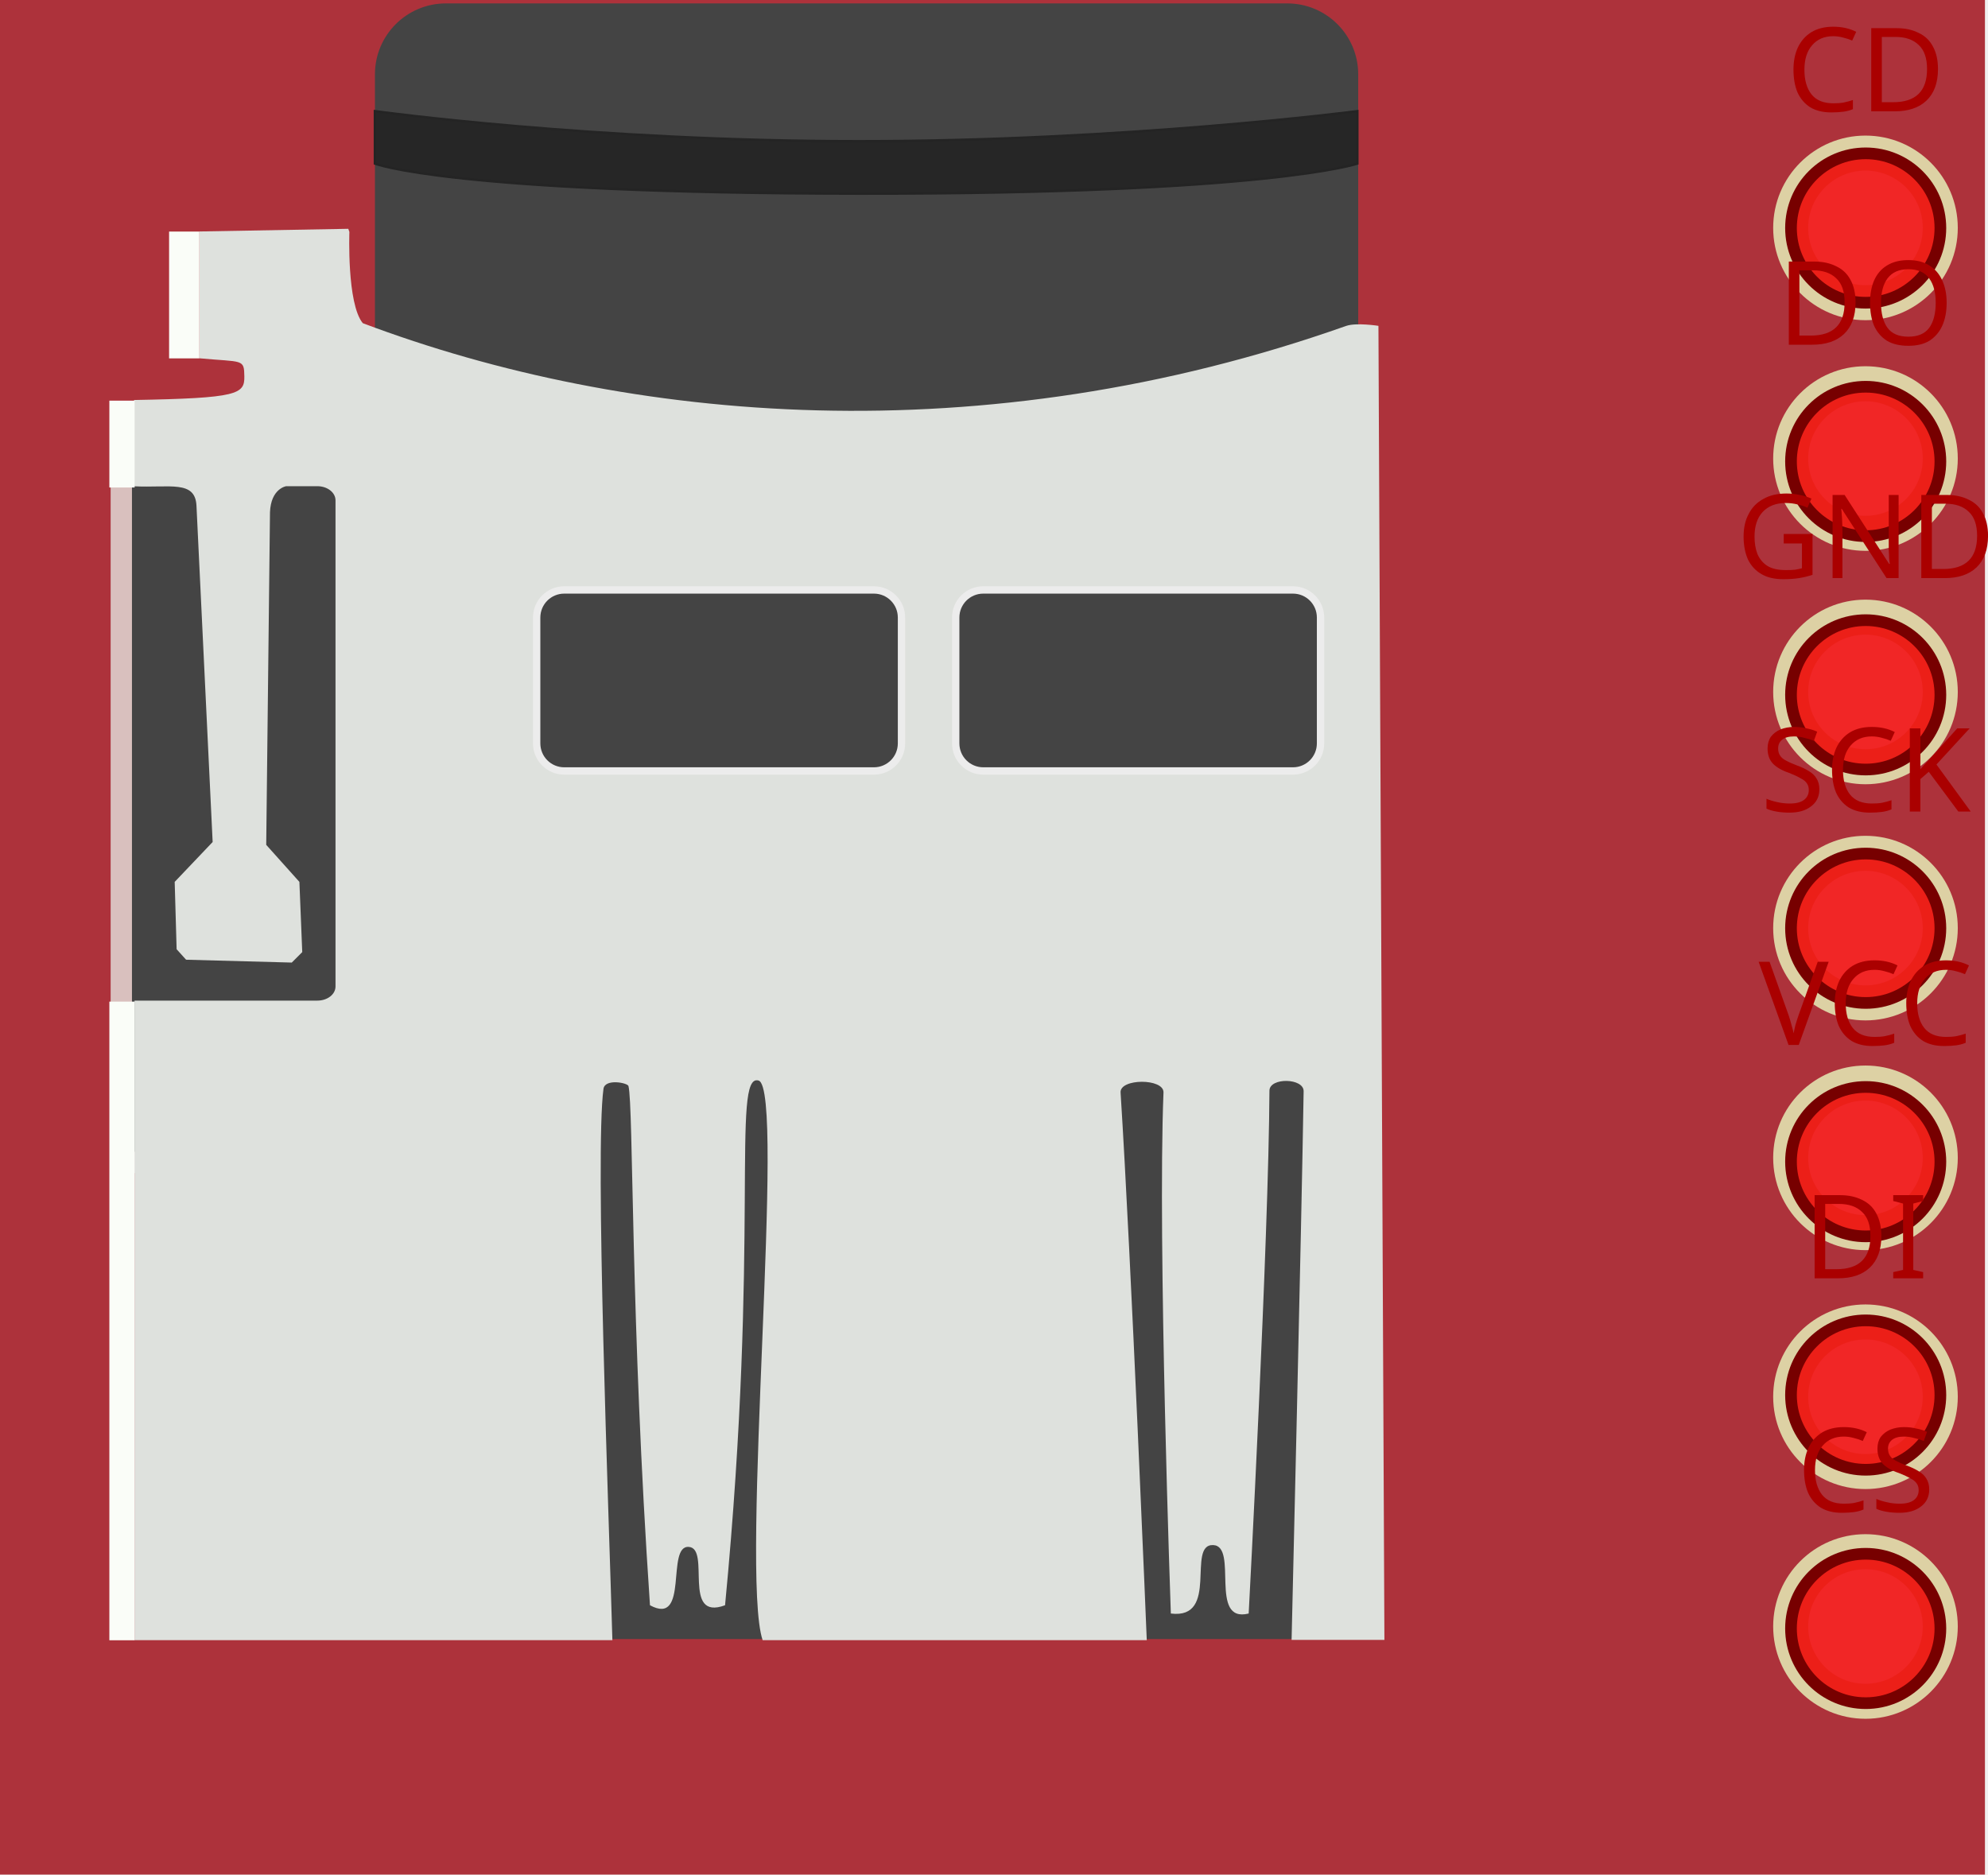
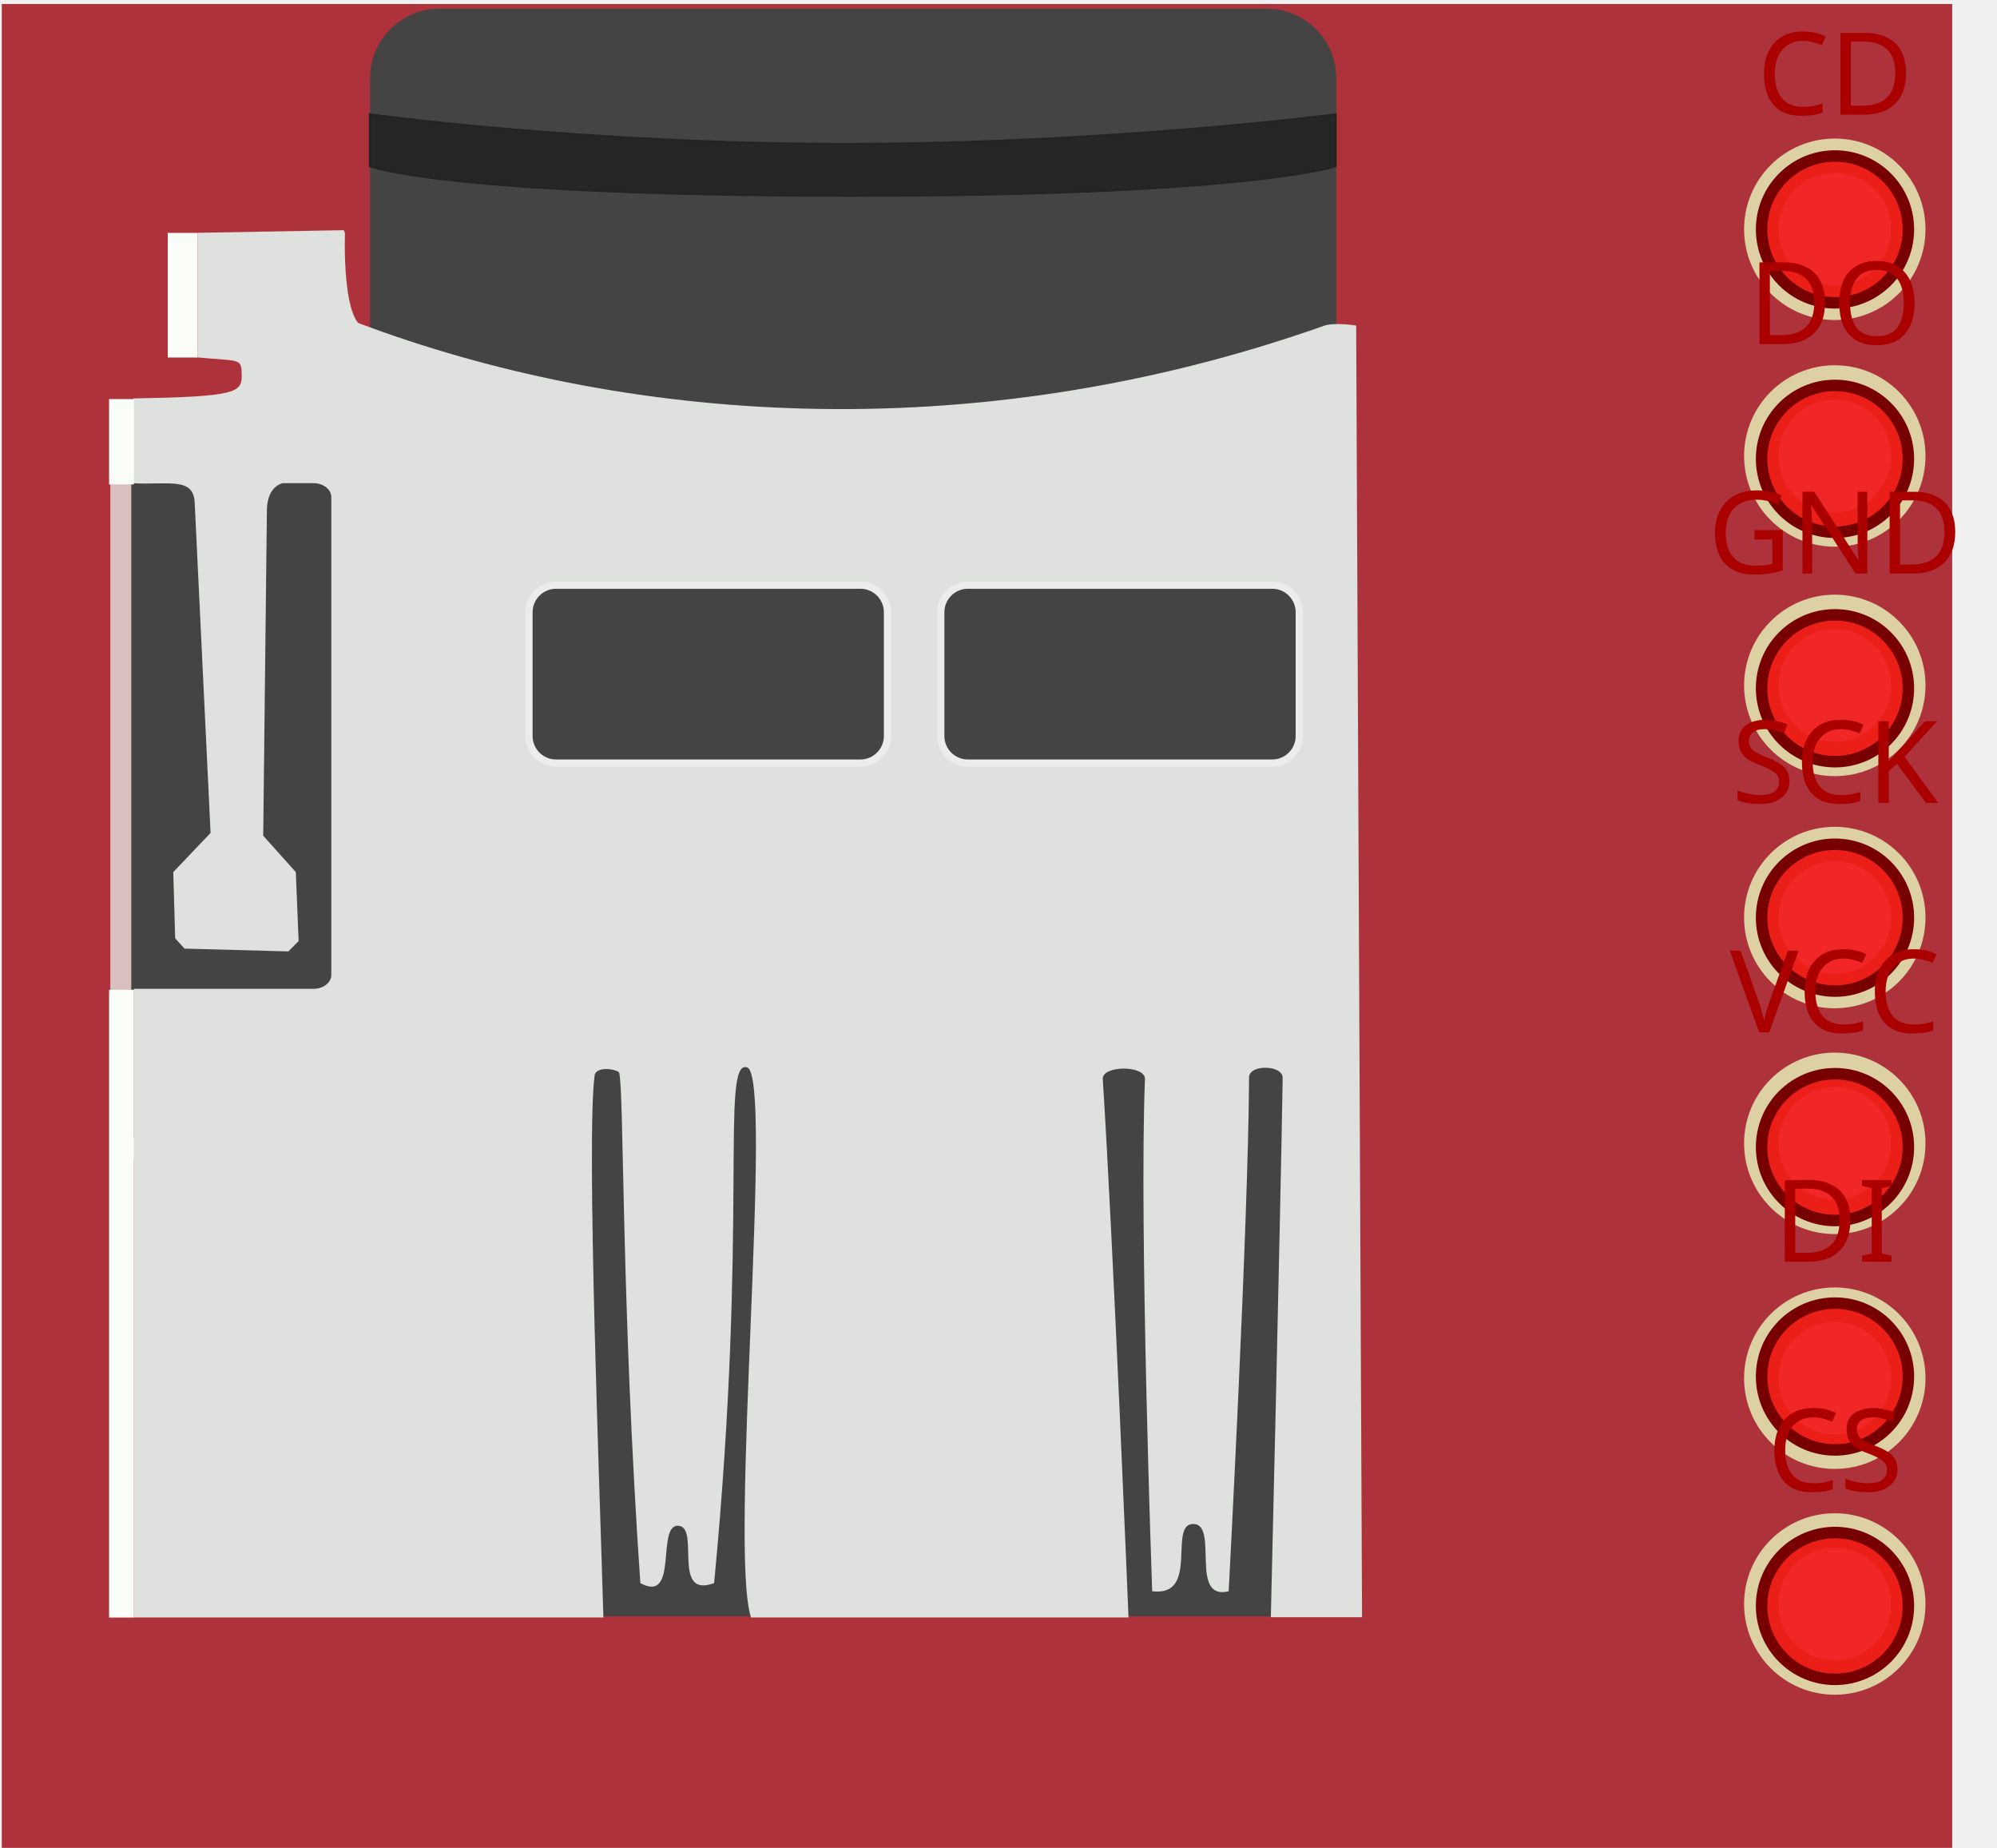
- <svg xmlns="http://www.w3.org/2000/svg" width="85.17" height="80.315" viewBox="0 0 85.17 80.315" version="1.1" id="svg46">
+ <svg xmlns="http://www.w3.org/2000/svg" width="87.063" height="80.545" viewBox="0 0 87.063 80.545" version="1.1" id="svg46">
  <defs id="defs46" />
-   <g id="board" opacity="0.85" transform="scale(3.937)">
-     <rect width="21.6" height="20.4" fill="#a1111b" id="rect26" x="0" y="0" />
+   <g id="board" opacity="0.85" transform="matrix(3.937,0,0,3.937,0.06999969,0.2299995)">
+     <rect width="21.598" height="20.414" fill="#a1111b" id="rect26" x="0.002" y="-0.014" />
    <rect x="1.32" y="4.59" width="3.13" height="8.06" fill="#262626" stroke="#d5b7b5" stroke-width="0.232" id="rect27" />
    <rect x="4.08" y="0.037" width="10.7" height="17.8" rx="0.772" ry="0.772" fill="#262626" id="rect28" />
    <path d="M 3.79,2.49 2.17,2.519 V 3.899 C 2.644,3.943 2.656,3.902 2.659,4.096 2.662,4.29 2.589,4.333 1.459,4.353 V 5.292 C 1.847,5.311 2.124,5.222 2.138,5.503 L 2.314,9.163 1.901,9.597 1.922,10.33 2.025,10.444 3.175,10.475 3.289,10.361 3.258,9.597 2.897,9.194 2.938,5.574 C 2.948,5.316 3.114,5.291 3.114,5.291 H 3.454 C 3.563,5.291 3.651,5.36 3.651,5.445 V 10.735 C 3.651,10.821 3.563,10.889 3.454,10.889 H 1.464 V 17.849 H 6.664 C 6.624,16.439 6.473,12.539 6.567,11.849 6.583,11.735 6.83,11.783 6.839,11.819 6.894,12.041 6.861,14.369 7.073,17.469 7.504,17.703 7.243,16.814 7.496,16.834 7.738,16.852 7.416,17.644 7.89,17.469 8.274,13.469 7.956,11.669 8.255,11.759 8.554,11.849 8.051,17.119 8.299,17.849 H 12.479 C 12.479,17.849 12.309,13.689 12.194,11.889 12.184,11.734 12.667,11.733 12.661,11.889 12.596,13.519 12.741,17.559 12.741,17.559 13.274,17.625 12.909,16.804 13.201,16.814 13.48,16.824 13.15,17.668 13.588,17.559 13.588,17.559 13.806,13.479 13.814,11.869 13.815,11.723 14.189,11.73 14.186,11.876 14.164,13.296 14.055,17.846 14.055,17.846 H 15.065 L 15,3.546 C 15,3.546 14.76,3.508 14.648,3.547 10.688,4.947 6.838,4.607 3.948,3.517 3.773,3.305 3.802,2.524 3.802,2.524 Z" fill="#dbded9" id="path28" />
    <rect x="5.84" y="6.42" width="3.97" height="1.97" rx="0.3" ry="0.3" fill="#262626" stroke="#ebebeb" stroke-width="0.08" id="rect29" />
    <rect x="10.4" y="6.42" width="3.97" height="1.97" rx="0.3" ry="0.3" fill="#262626" stroke="#ebebeb" stroke-width="0.08" id="rect30" />
    <path d="M 4.08,1.21 C 4.08,1.21 6.45,1.537 9.35,1.537 12.25,1.537 14.77,1.21 14.77,1.21 V 1.78 C 14.77,1.78 13.821,2.111 9.35,2.107 4.88,2.103 4.08,1.78 4.08,1.78 Z" fill="#020202" stroke="#000000" stroke-width="0.027" id="path30" />
    <g fill="#fcfff9" id="g33">
      <rect x="1.19" y="10.9" width="0.275" height="6.95" id="rect31" />
      <rect x="1.19" y="4.36" width="0.275" height="0.945" id="rect32" />
      <rect x="1.84" y="2.52" width="0.33" height="1.38" id="rect33" />
    </g>
    <g fill="#ffffff" stroke="#d9cb97" stroke-width="0.381" id="g39">
      <circle cx="20.3" cy="2.48" id="ellipse33" r="0.814" />
      <circle cx="20.3" cy="4.99" id="ellipse34" r="0.814" />
      <circle cx="20.3" cy="7.53" id="ellipse35" r="0.814" />
      <circle cx="20.3" cy="10.1" id="ellipse36" r="0.814" />
      <circle cx="20.3" cy="12.6" id="ellipse37" r="0.814" />
      <circle cx="20.3" cy="15.2" id="ellipse38" r="0.814" />
      <circle cx="20.3" cy="17.7" id="ellipse39" r="0.814" />
    </g>
  </g>
-   <g id="g40" transform="translate(-20,-20)">
+   <g id="g40" transform="translate(-19.93,-19.77)">
    <circle id="pin-CD" cx="99.93" cy="29.77" r="3.2" fill="#ee0000" fill-opacity="0.85" stroke="#770000" stroke-width="0.5" />
    <text x="99.93" y="24.77" font-size="5px" fill="#aa0000" text-anchor="middle" font-family="sans-serif" id="text39">CD</text>
  </g>
-   <g id="g41" transform="translate(-20,-19.88)">
+   <g id="g41" transform="translate(-19.93,-19.65)">
    <circle id="pin-DO" cx="99.93" cy="39.65" r="3.2" fill="#ee0000" fill-opacity="0.85" stroke="#770000" stroke-width="0.5" />
    <text x="99.93" y="34.65" font-size="5px" fill="#aa0000" text-anchor="middle" font-family="sans-serif" id="text40">DO</text>
  </g>
-   <g id="g42" transform="translate(-20,-19.88)">
+   <g id="g42" transform="translate(-19.93,-19.65)">
    <circle id="pin-GND" cx="99.93" cy="49.65" r="3.2" fill="#ee0000" fill-opacity="0.85" stroke="#770000" stroke-width="0.5" />
    <text x="99.93" y="44.65" font-size="5px" fill="#aa0000" text-anchor="middle" font-family="sans-serif" id="text41">GND</text>
  </g>
-   <g id="g43" transform="translate(-20,-20)">
+   <g id="g43" transform="translate(-19.93,-19.77)">
    <circle id="pin-SCK" cx="99.93" cy="59.77" r="3.2" fill="#ee0000" fill-opacity="0.85" stroke="#770000" stroke-width="0.5" />
    <text x="99.93" y="54.77" font-size="5px" fill="#aa0000" text-anchor="middle" font-family="sans-serif" id="text42">SCK</text>
  </g>
-   <g id="g44" transform="translate(-20,-19.84)">
+   <g id="g44" transform="translate(-19.93,-19.61)">
    <circle id="pin-VCC" cx="99.93" cy="69.61" r="3.2" fill="#ee0000" fill-opacity="0.85" stroke="#770000" stroke-width="0.5" />
    <text x="99.93" y="64.61" font-size="5px" fill="#aa0000" text-anchor="middle" font-family="sans-serif" id="text43">VCC</text>
  </g>
-   <g id="g45" transform="translate(-20,-20.08)">
+   <g id="g45" transform="translate(-19.93,-19.85)">
    <circle id="pin-DI" cx="99.93" cy="79.85" r="3.2" fill="#ee0000" fill-opacity="0.85" stroke="#770000" stroke-width="0.5" />
    <text x="99.93" y="74.85" font-size="5px" fill="#aa0000" text-anchor="middle" font-family="sans-serif" id="text44">DI</text>
  </g>
-   <g id="g46" transform="translate(-20,-19.92)">
+   <g id="g46" transform="translate(-19.93,-19.69)">
    <circle id="pin-CS" cx="99.93" cy="89.69" r="3.2" fill="#ee0000" fill-opacity="0.85" stroke="#770000" stroke-width="0.5" />
    <text x="99.93" y="84.69" font-size="5px" fill="#aa0000" text-anchor="middle" font-family="sans-serif" id="text45">CS</text>
  </g>
</svg>
